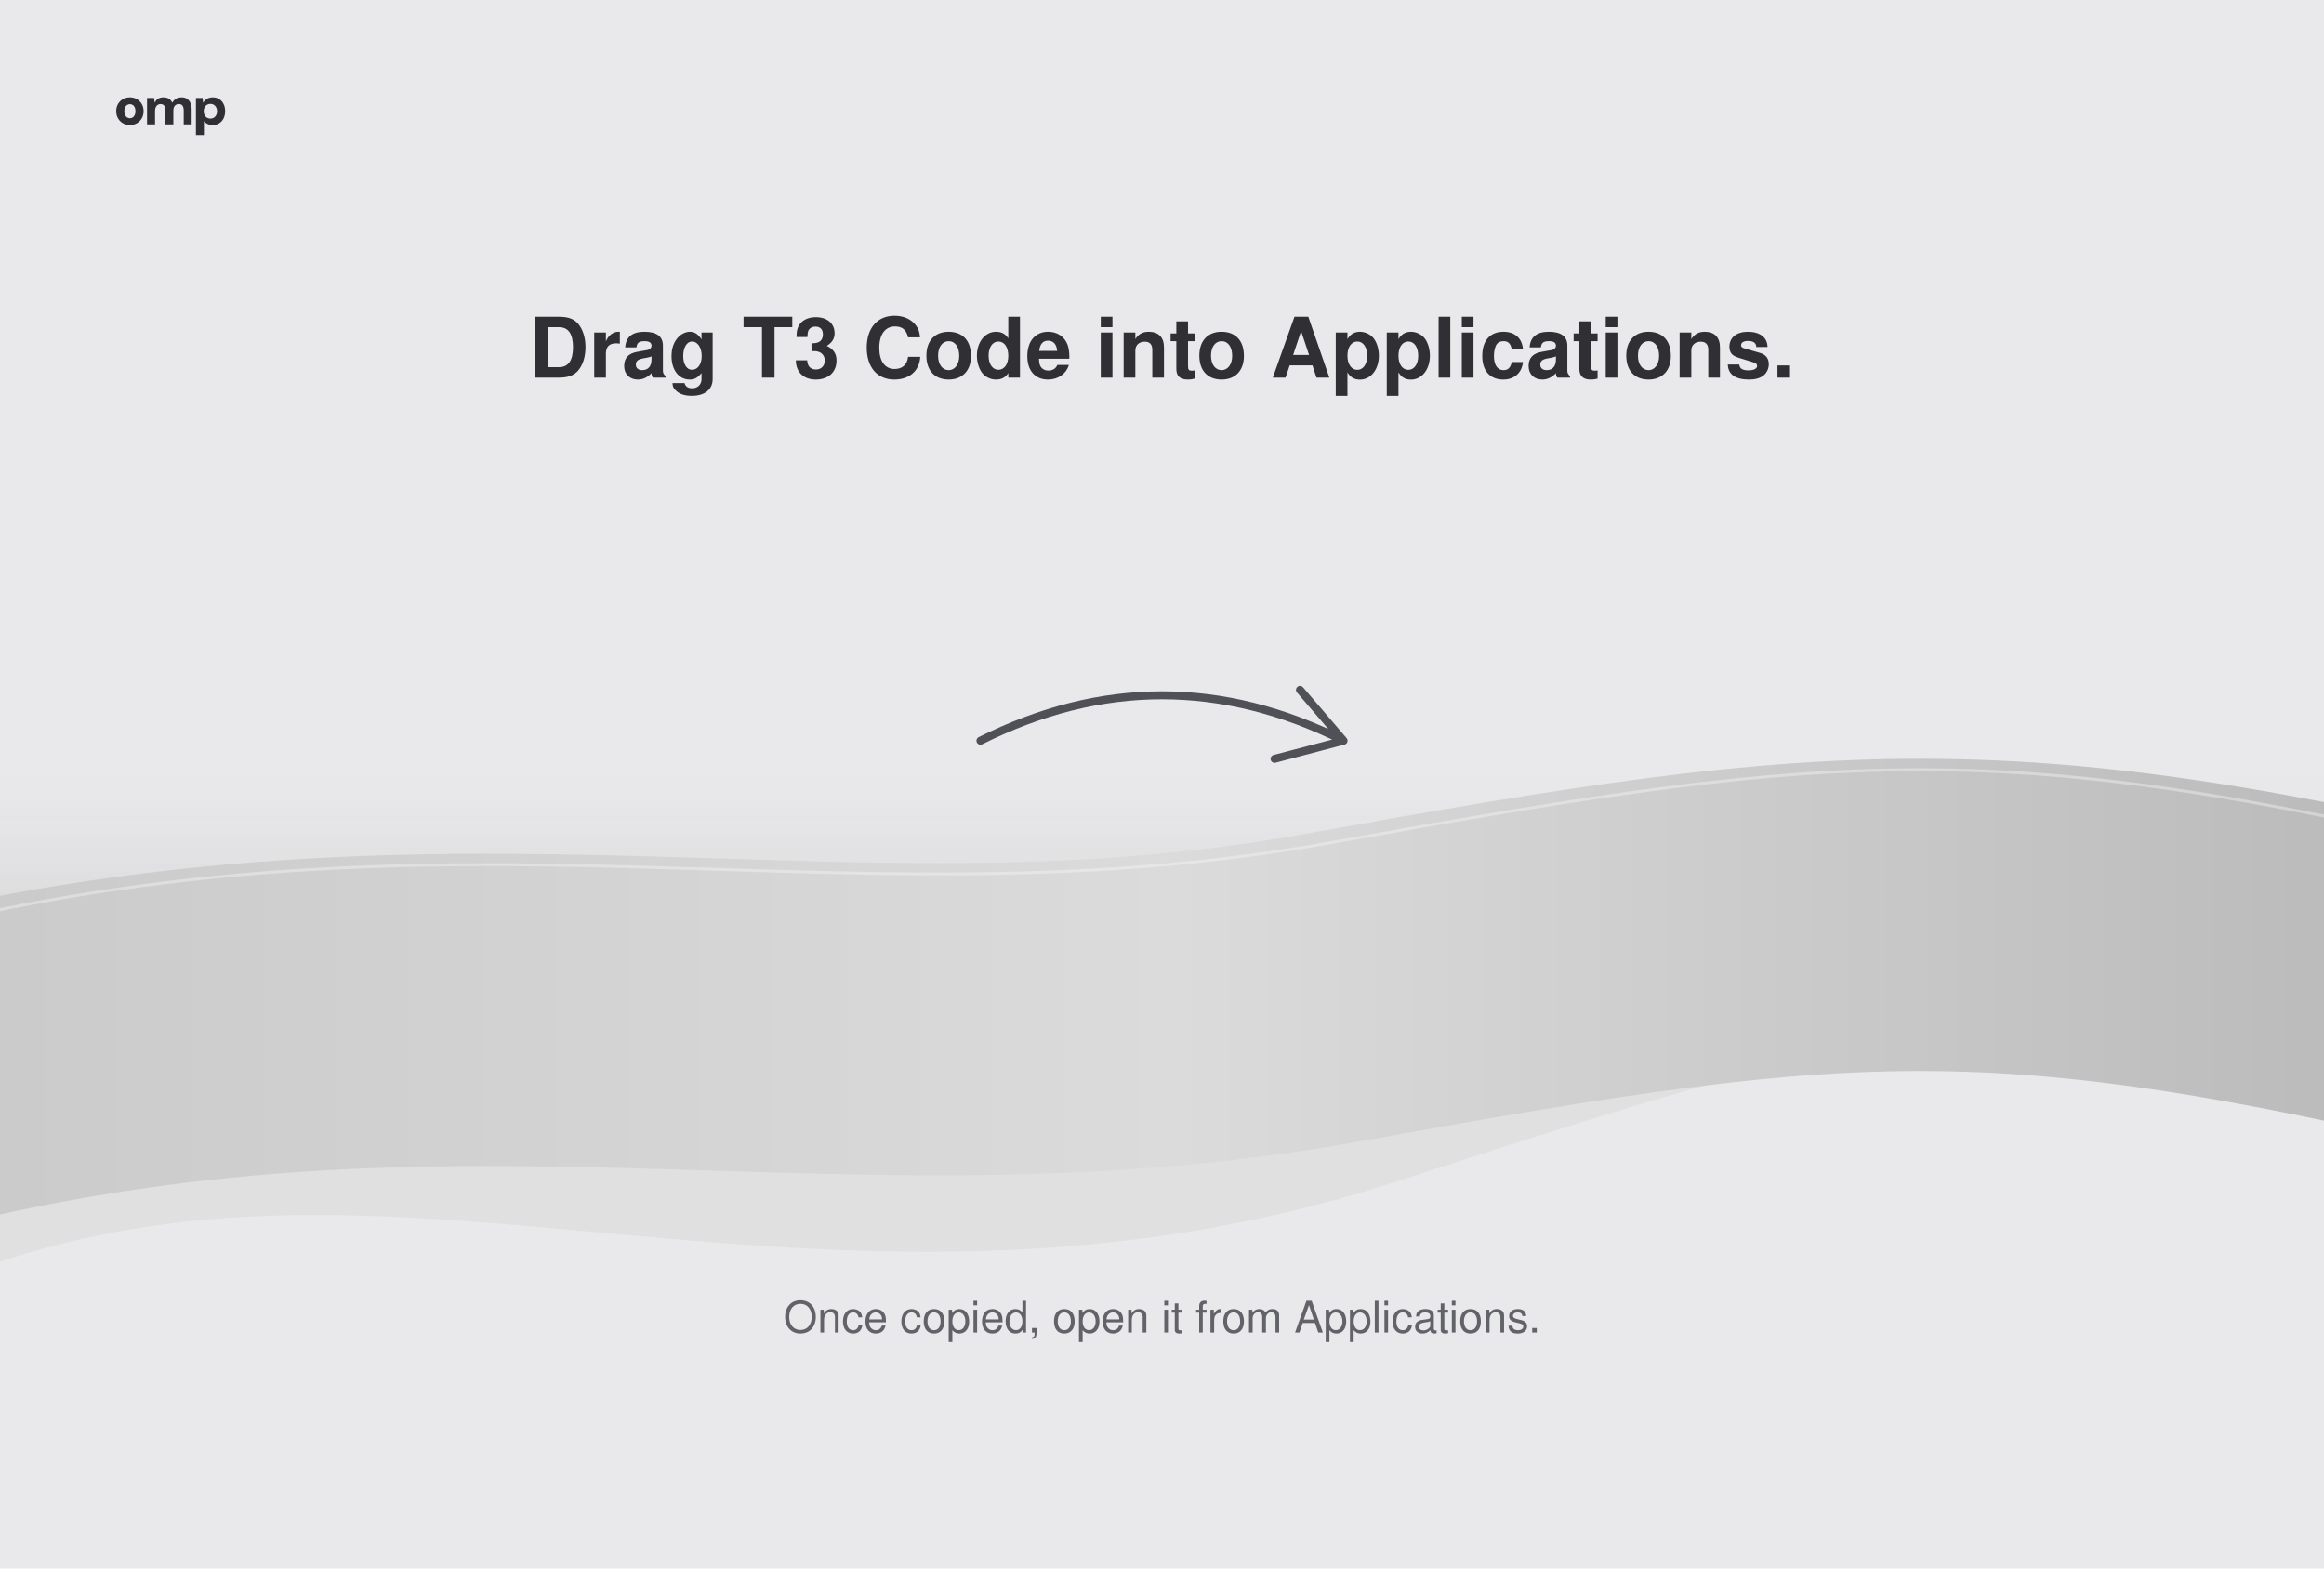
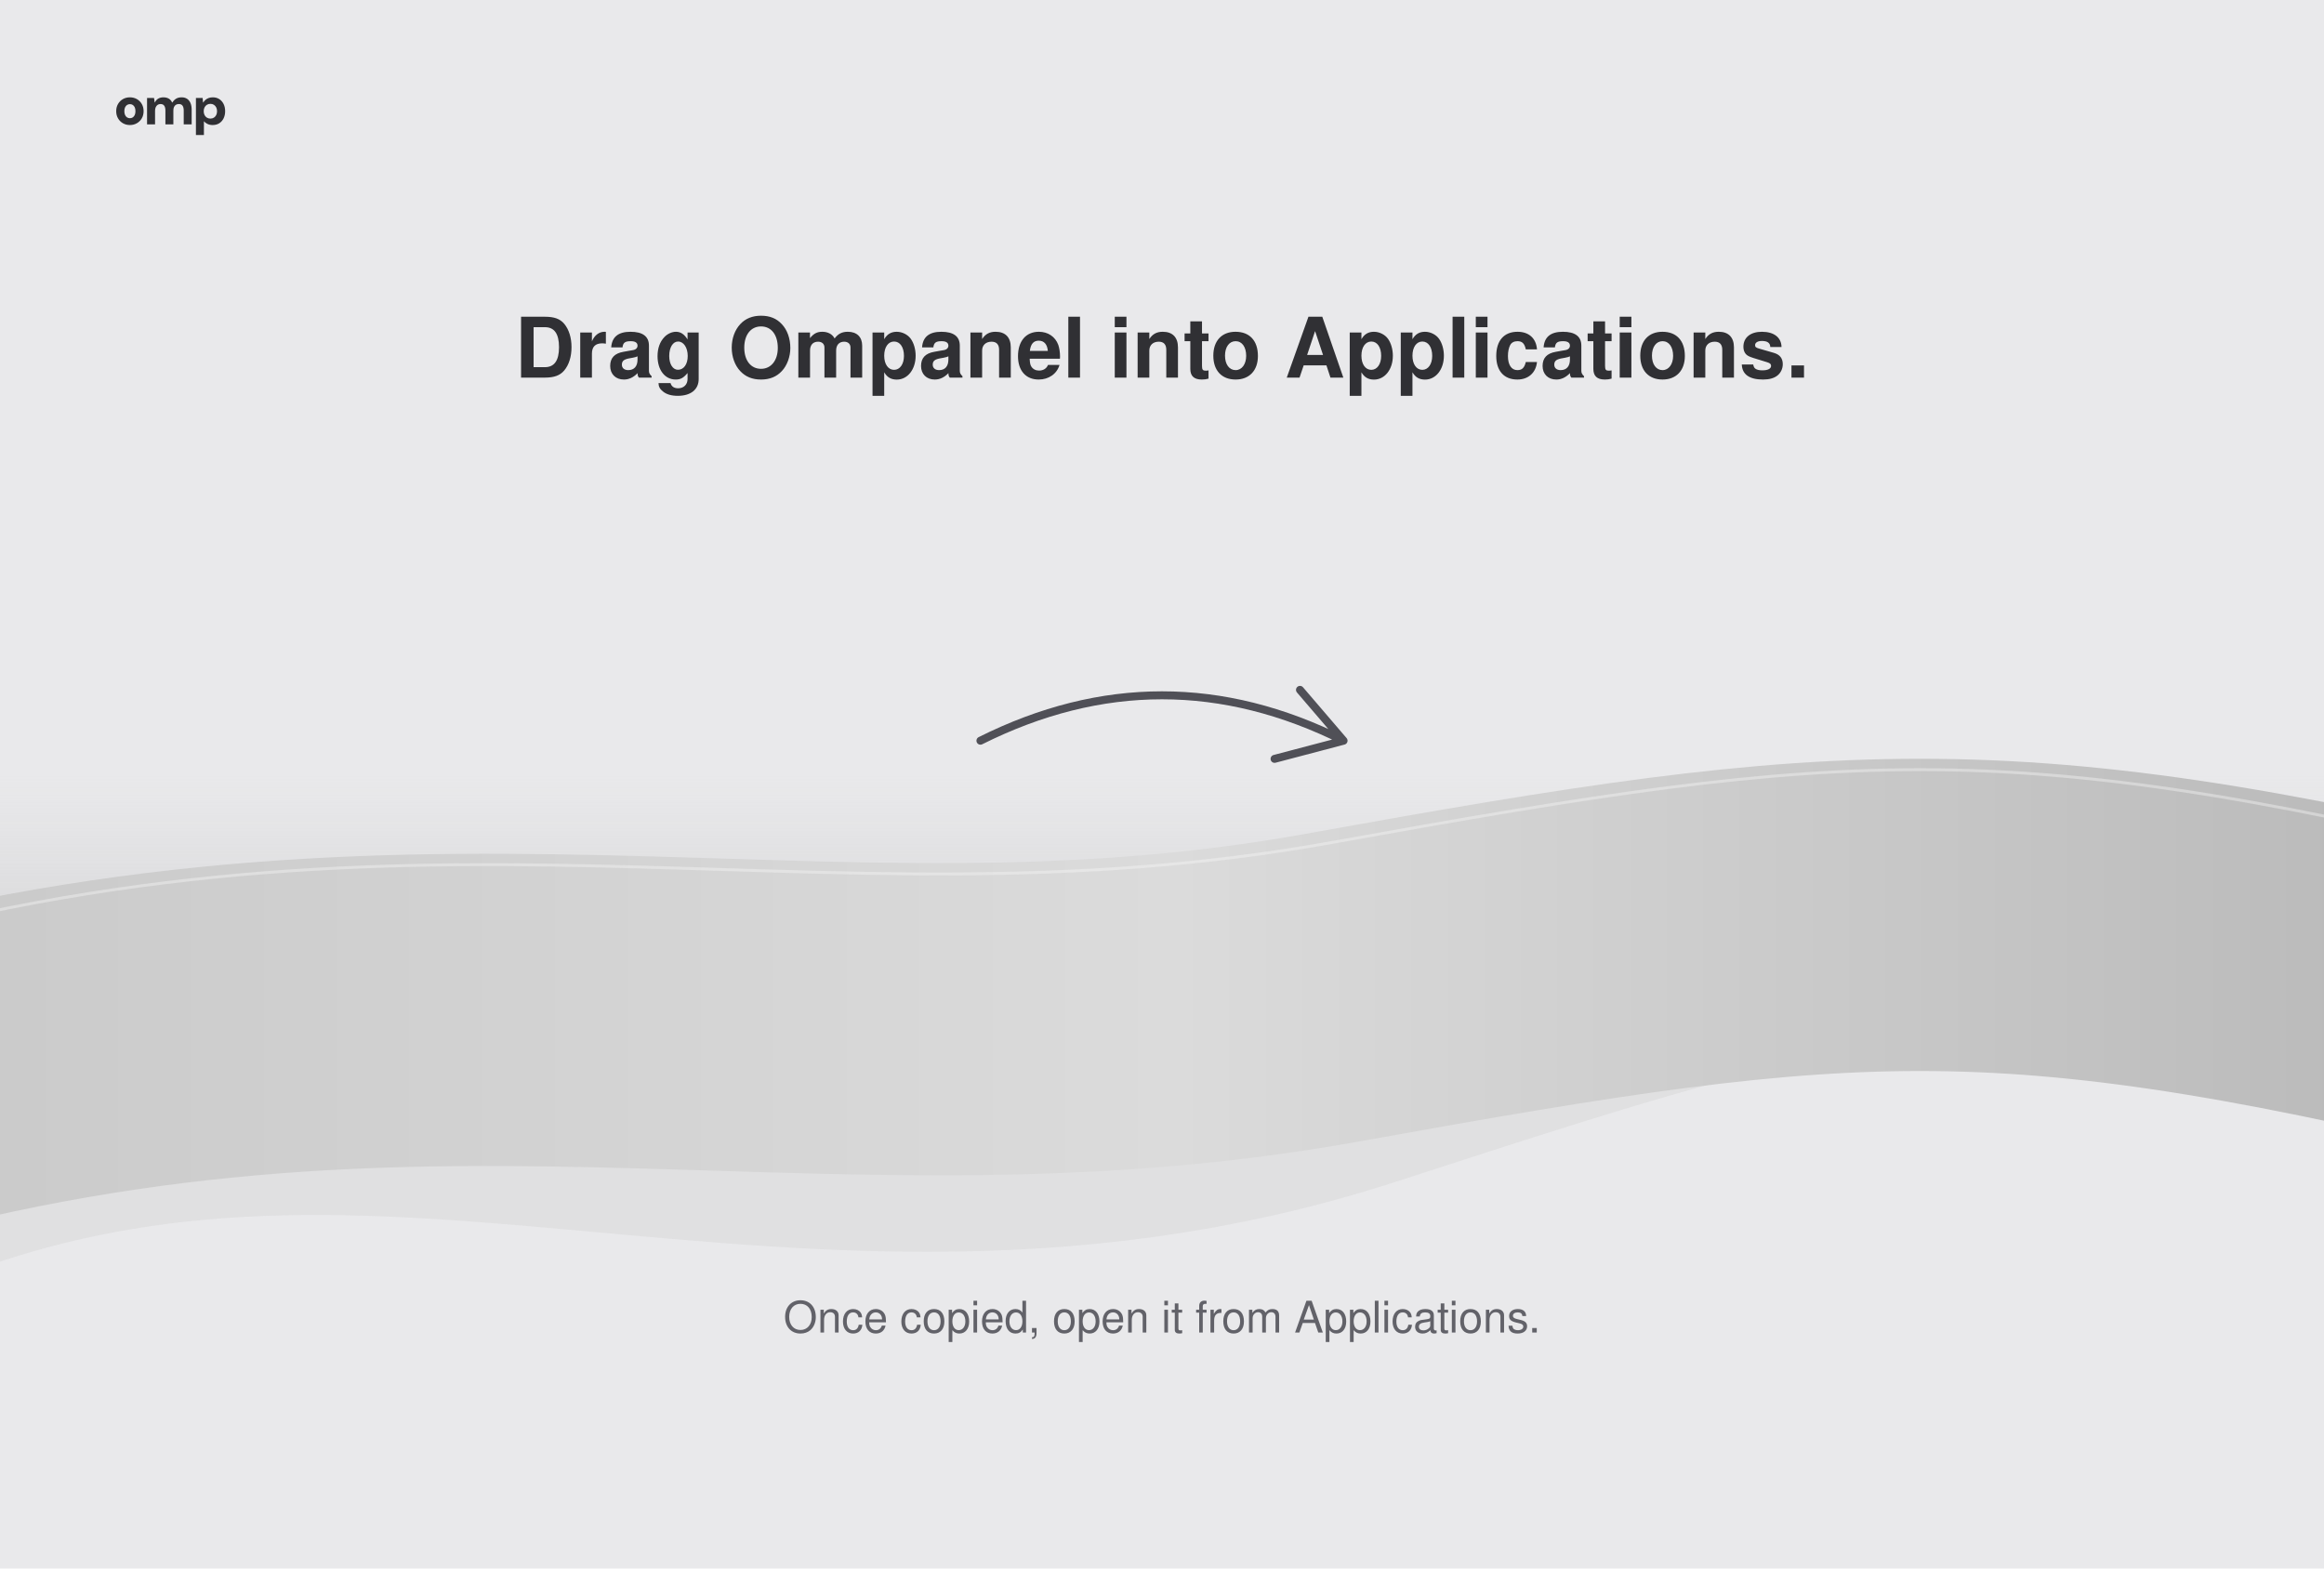
<svg xmlns="http://www.w3.org/2000/svg" width="1280" height="864" viewBox="0 0 640 432">
  <defs>
    <linearGradient id="veil" x1="0" y1="0" x2="0" y2="1">
      <stop stop-color="#B7B7B7" stop-opacity="0" />
      <stop offset=".55" stop-color="#A5A5A5" stop-opacity=".24" />
      <stop offset="1" stop-color="#D1D1D1" stop-opacity=".4" />
    </linearGradient>
    <linearGradient id="silk" x1="0" y1="0" x2="1" y2="0">
      <stop stop-color="#C8C8C8" />
      <stop offset=".5" stop-color="#DBDBDB" />
      <stop offset="1" stop-color="#B5B5B5" />
    </linearGradient>
  </defs>
  <rect width="640" height="432" fill="#E9E9EB" />
  <path d="M-60 293C95 220 214 304 362 256S559 191 707 257" stroke="url(#veil)" stroke-width="146" fill="none" opacity="1" stroke-linecap="round" stroke-linejoin="round" />
  <path d="M-60 306C113 252 223 298 367 272S553 242 707 280" stroke="url(#silk)" stroke-width="86" fill="none" opacity="1" stroke-linecap="round" stroke-linejoin="round" />
  <path d="M-60 266C113 212 223 258 367 232S553 202 707 240" stroke="#F5F5F5" stroke-width="0.8" fill="none" opacity="0.42" stroke-linecap="round" stroke-linejoin="round" />
  <svg x="32" y="26.8" width="30" height="10.4" viewBox="16 47.375 96 33.25" fill="#303034">
    <path d="M28.07 71.8Q24.67 71.8 21.93 70.22Q19.2 68.65 17.6 65.89Q16 63.14 16 59.58Q16 56.02 17.6 53.25Q19.21 50.49 21.94 48.93Q24.68 47.38 28.08 47.38Q31.48 47.38 34.22 48.93Q36.95 50.49 38.55 53.25Q40.15 56.02 40.15 59.58Q40.15 63.15 38.55 65.9Q36.94 68.65 34.2 70.22Q31.47 71.8 28.07 71.8ZM28.05 65.79Q29.44 65.79 30.54 65.1Q31.63 64.41 32.3 63.02Q32.97 61.64 32.97 59.59Q32.97 57.52 32.31 56.14Q31.65 54.75 30.55 54.07Q29.45 53.38 28.11 53.38Q26.75 53.38 25.63 54.07Q24.51 54.75 23.84 56.14Q23.17 57.52 23.17 59.59Q23.17 61.64 23.84 63.02Q24.51 64.41 25.62 65.1Q26.73 65.79 28.05 65.79ZM43.19 71.23V47.94H49.34L49.93 51.86H50.12Q51.15 49.62 53.06 48.5Q54.97 47.38 57.6 47.38Q59.32 47.38 60.78 47.83Q62.24 48.28 63.4 49.27Q64.55 50.27 65.31 51.94H65.5Q66.8 49.81 68.76 48.59Q70.71 47.38 73.75 47.38Q76.48 47.38 78.43 48.66Q80.39 49.94 81.45 52.38Q82.5 54.81 82.5 58.33V71.23H75.5V58.96Q75.5 56.27 74.48 54.78Q73.45 53.29 71.17 53.29Q69.69 53.29 68.62 53.95Q67.55 54.61 66.96 55.87Q66.37 57.14 66.37 58.96V71.23H59.36V58.96Q59.36 56.27 58.33 54.78Q57.3 53.29 54.97 53.29Q53.61 53.29 52.54 54Q51.47 54.72 50.85 56.04Q50.24 57.37 50.24 59.23V71.23ZM86.26 80.62V47.94H92.18L92.52 51.94H92.71Q93.56 50.53 94.78 49.52Q95.99 48.5 97.58 47.94Q99.17 47.38 101.12 47.38Q104.39 47.38 106.84 48.94Q109.29 50.51 110.64 53.26Q112 56.01 112 59.59Q112 63.16 110.64 65.91Q109.29 68.66 106.82 70.23Q104.35 71.8 100.99 71.8Q98.43 71.8 96.45 70.84Q94.46 69.89 93.3 68.45V80.62ZM99 66.12Q100.77 66.12 102.09 65.29Q103.41 64.45 104.14 62.99Q104.87 61.54 104.87 59.62Q104.87 57.7 104.14 56.25Q103.41 54.79 102.09 53.96Q100.77 53.12 99 53.12Q97.27 53.12 95.93 53.96Q94.58 54.79 93.85 56.25Q93.11 57.7 93.11 59.62Q93.11 61.54 93.85 62.99Q94.58 64.45 95.93 65.29Q97.27 66.12 99 66.12Z" />
  </svg>
-   <text x="320" y="104" fill="#303034" font-family="Helvetica" font-size="23" font-weight="700" text-anchor="middle">Drag T3 Code into Applications.</text>
+   <text x="320" y="104" fill="#303034" font-family="Helvetica" font-size="23" font-weight="700" text-anchor="middle">Drag Ompanel into Applications.</text>
  <path d="M270 204Q320 179 370 204M358 190L370 204L351 209" stroke="#505057" stroke-width="2.2" fill="none" opacity="1" stroke-linecap="round" stroke-linejoin="round" />
  <text x="320" y="367" fill="#626269" font-family="Helvetica" font-size="12" font-weight="400" text-anchor="middle">Once copied, open it from Applications.</text>
</svg>
